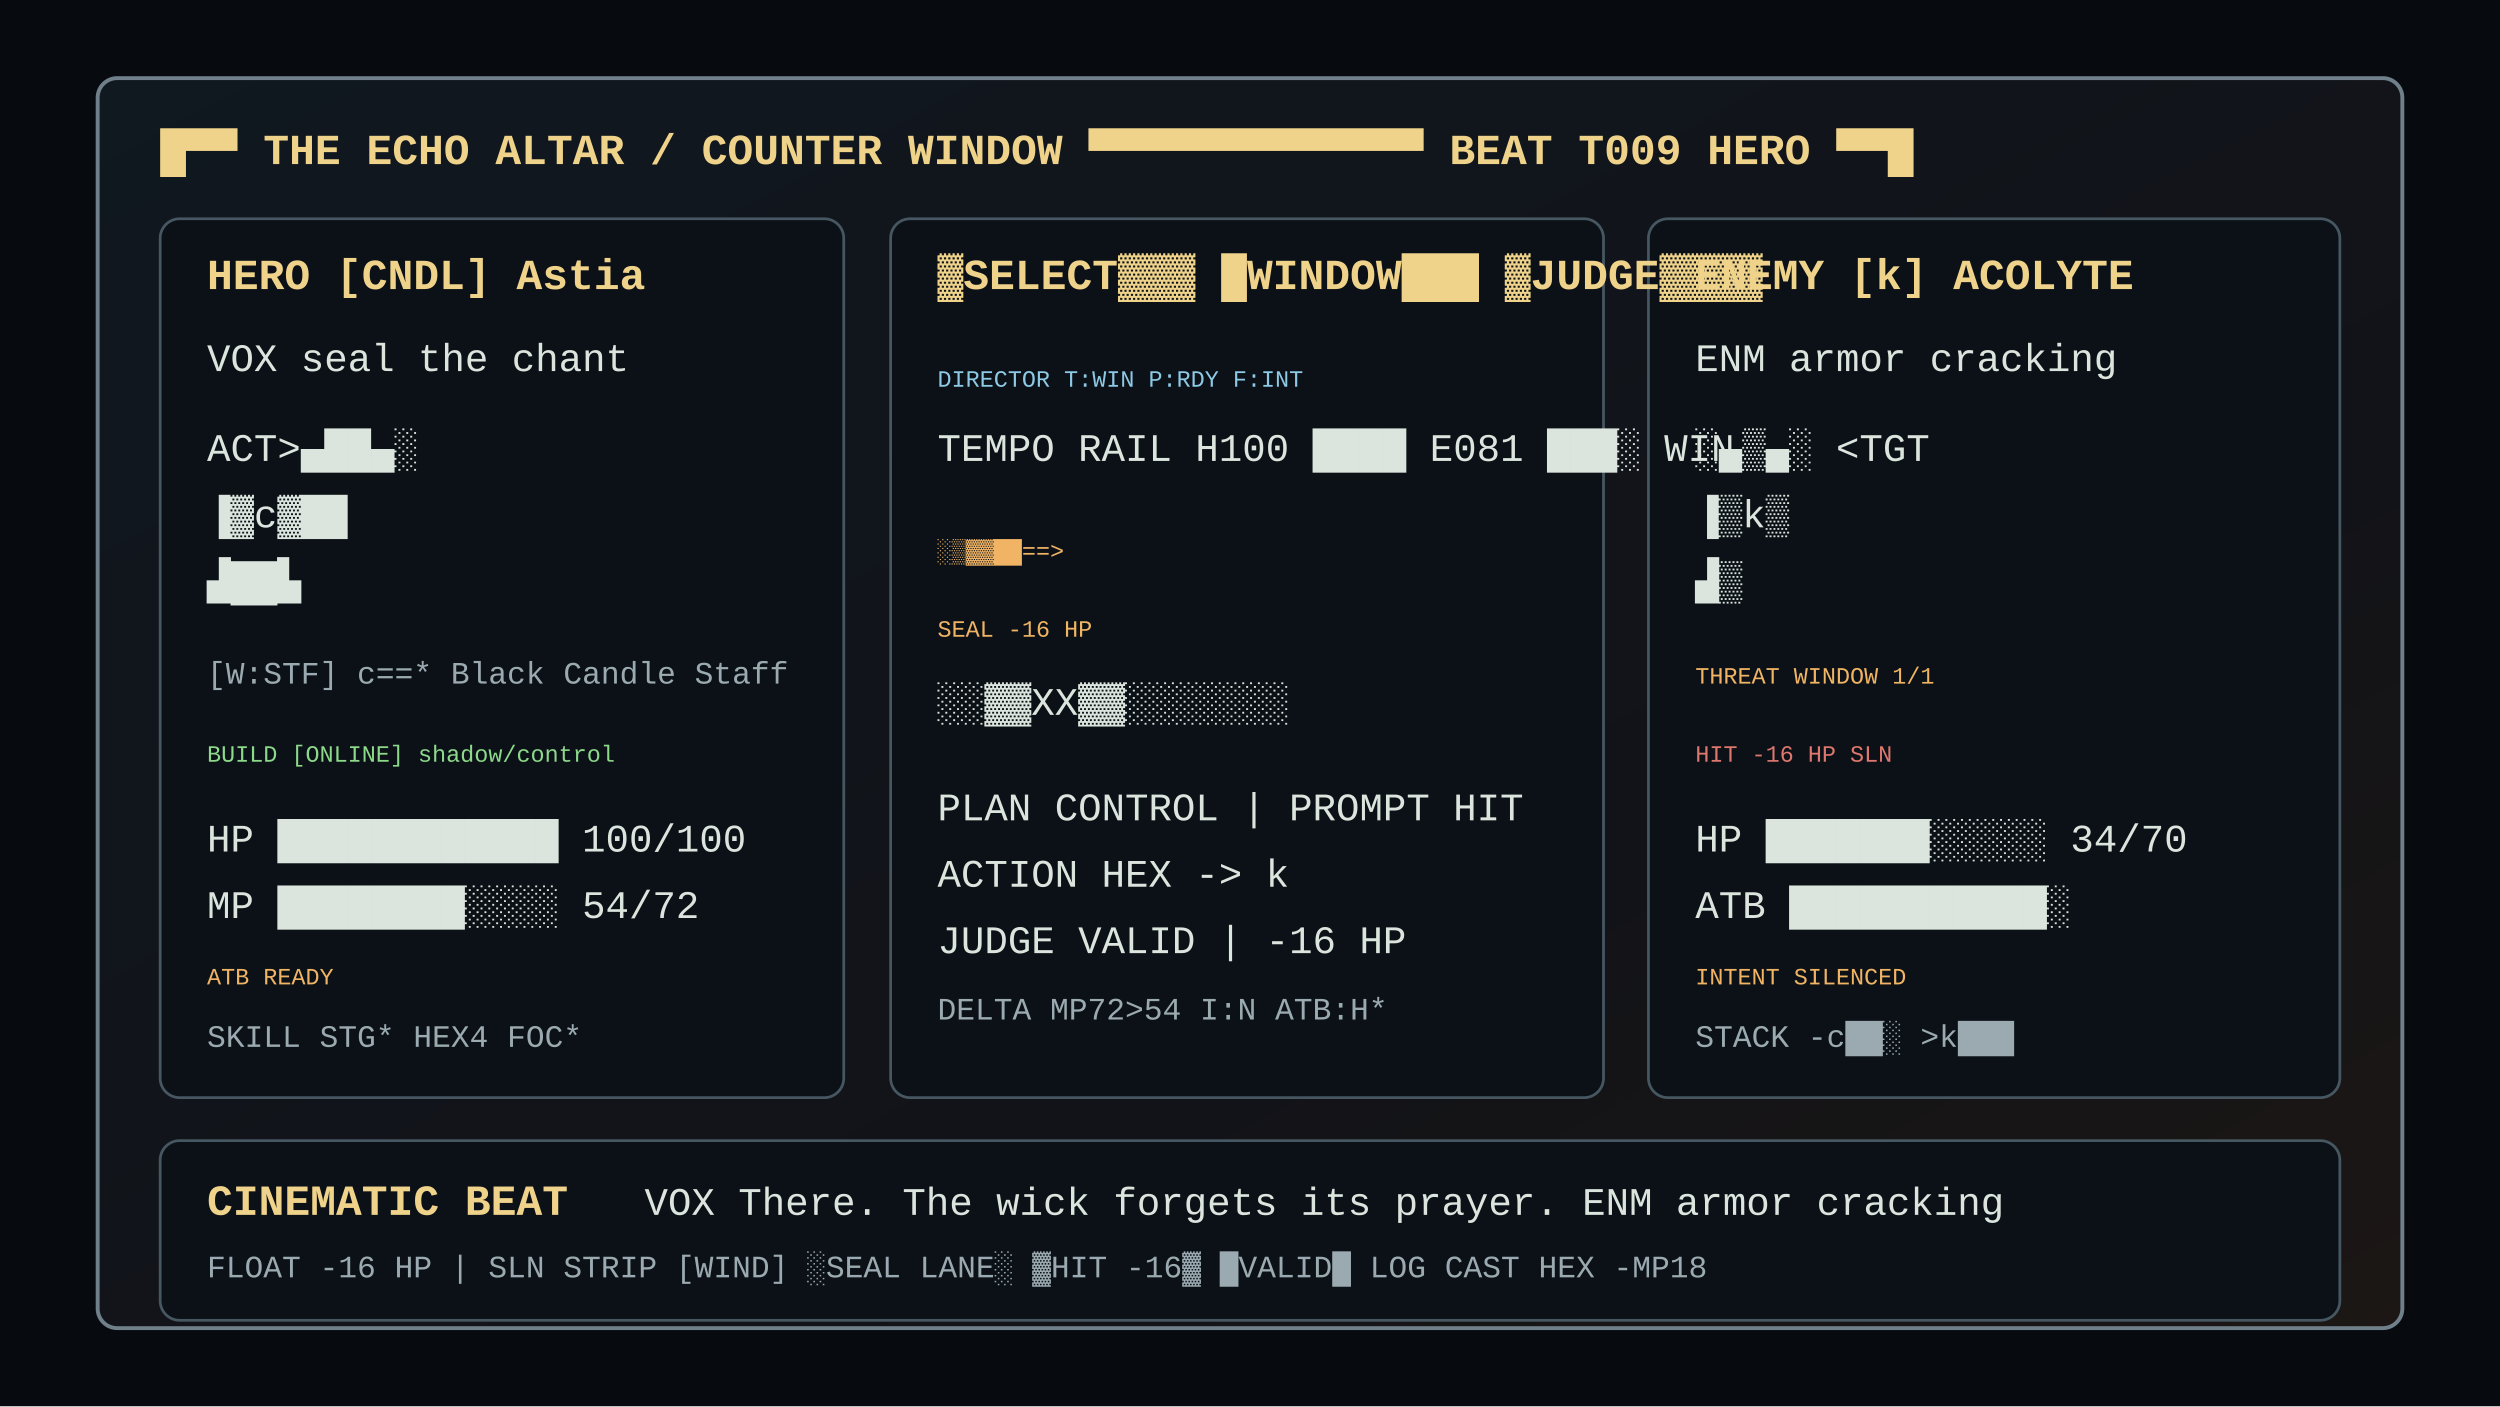
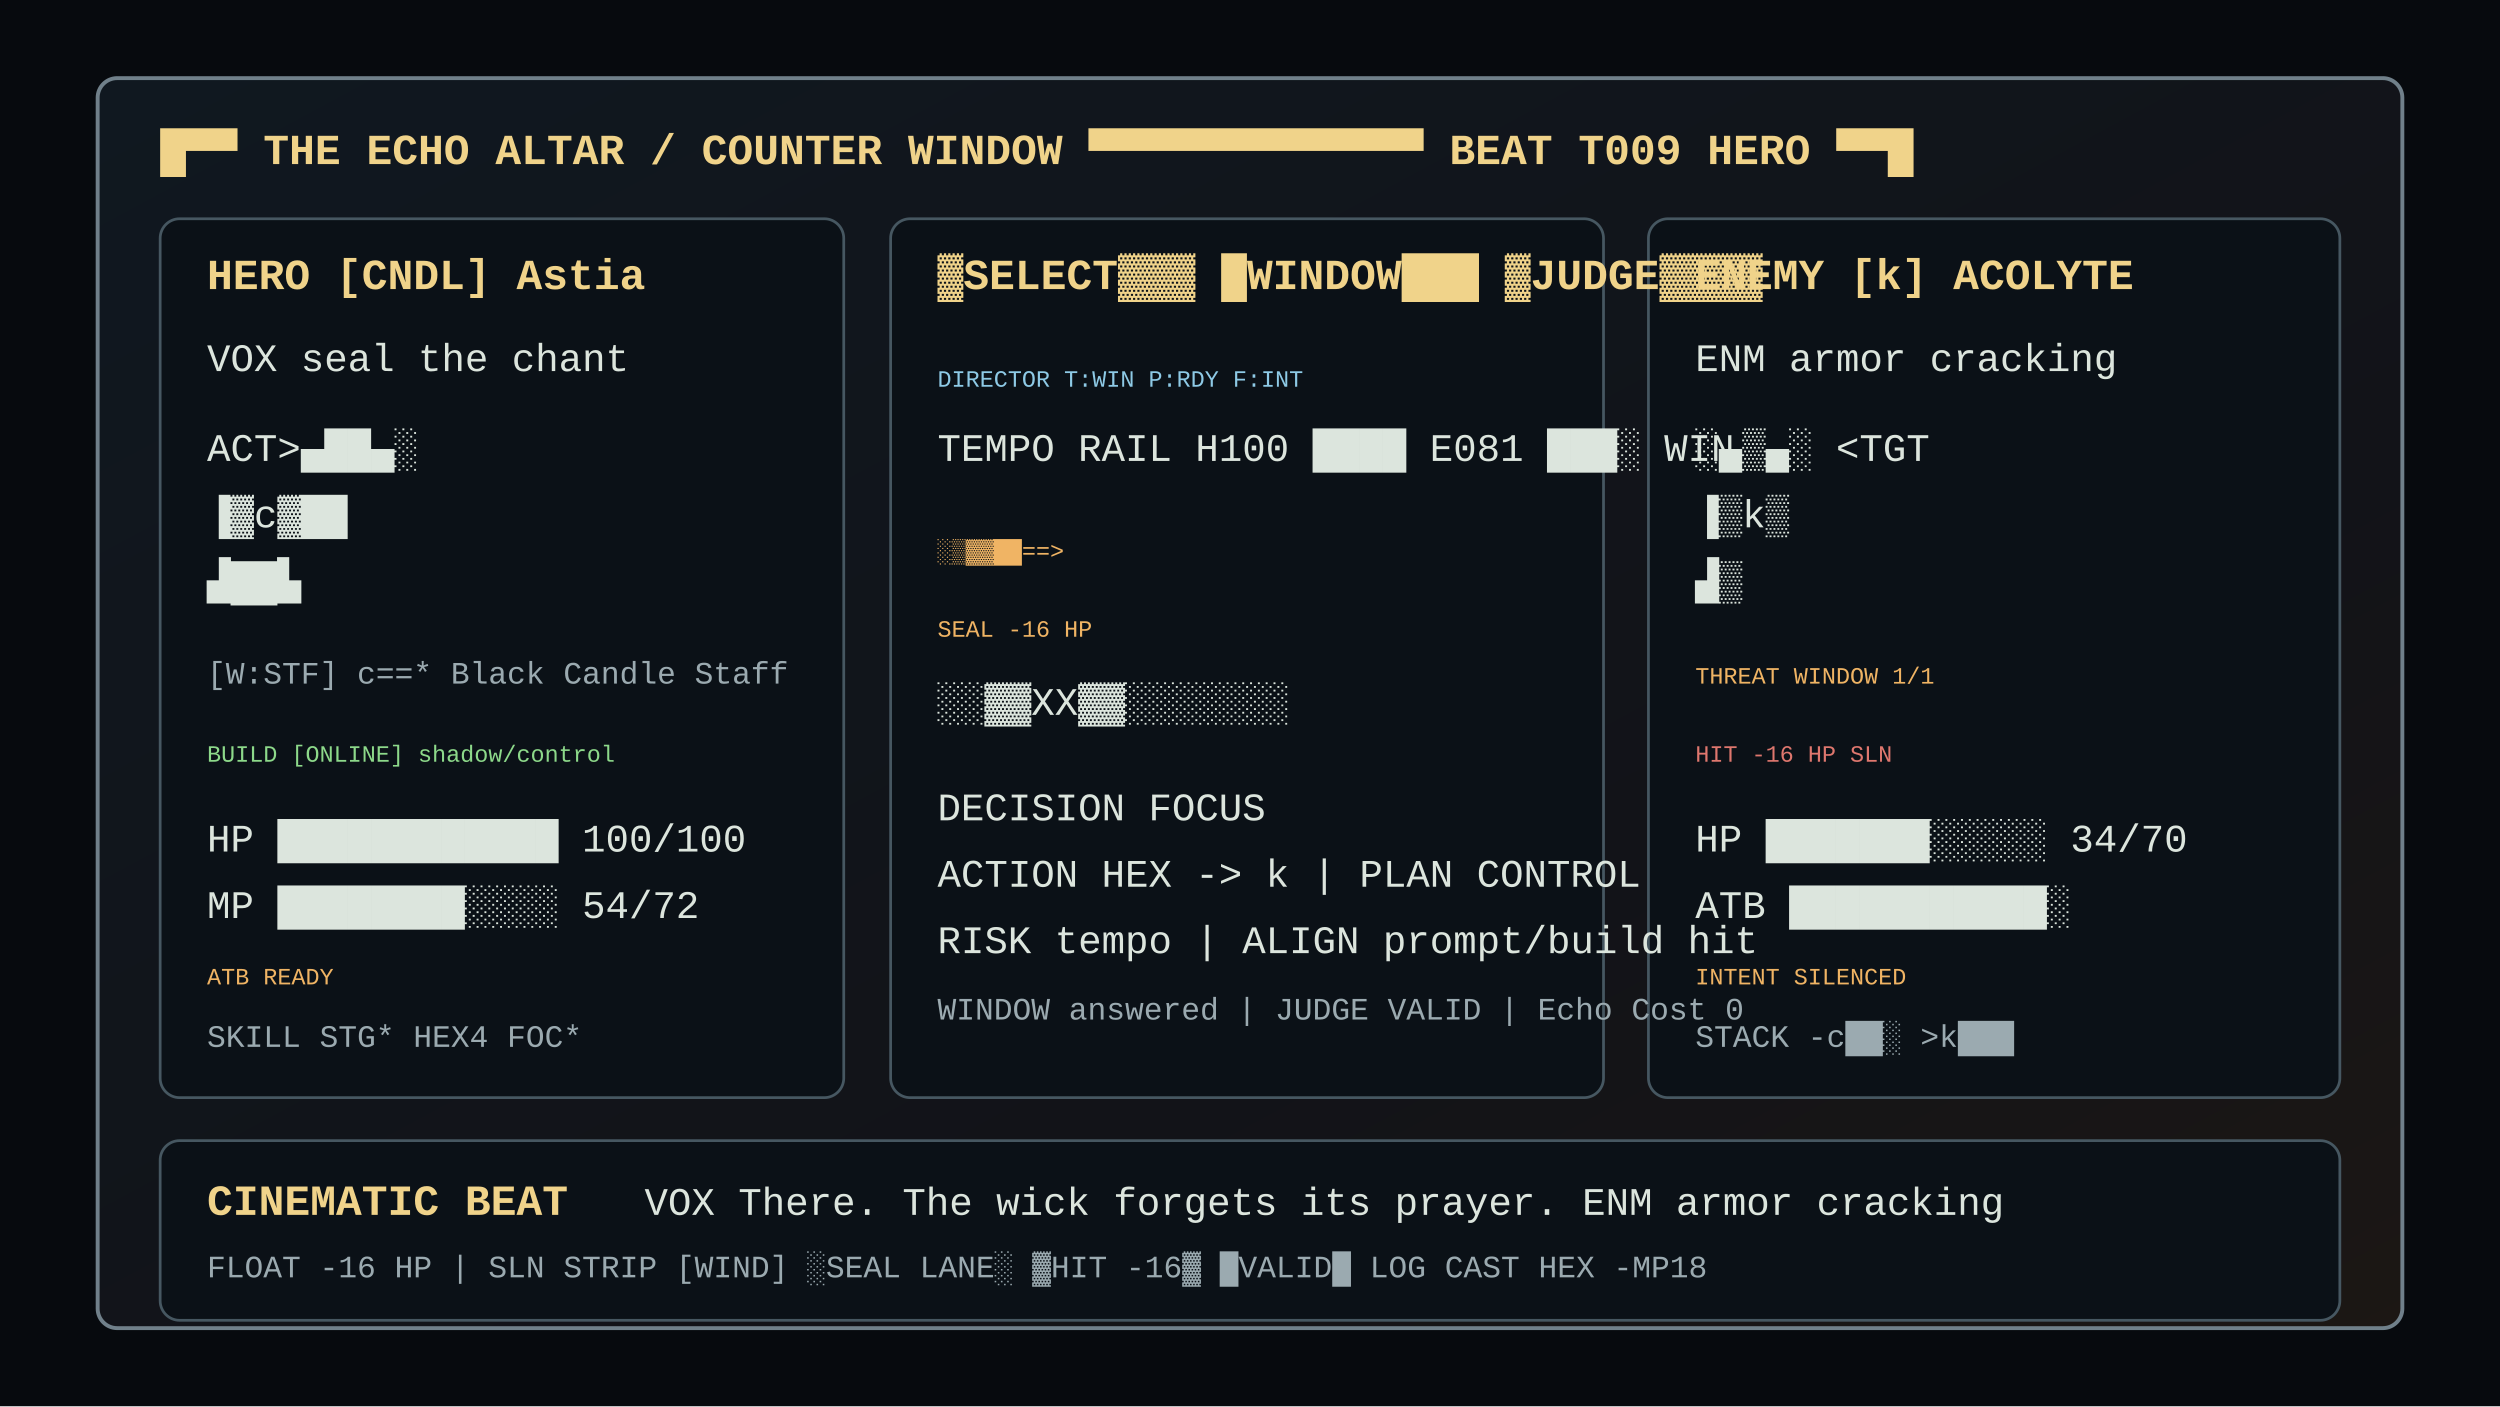
<svg xmlns="http://www.w3.org/2000/svg" width="1280" height="720" viewBox="0 0 1280 720" role="img" aria-labelledby="title desc">
  <defs>
    <linearGradient id="terminal" x1="0" x2="1" y1="0" y2="1">
      <stop offset="0" stop-color="#101820" />
      <stop offset="0.65" stop-color="#121318" />
      <stop offset="1" stop-color="#1c1714" />
    </linearGradient>
    <style>
      .mono { font-family: ui-monospace, SFMono-Regular, Menlo, Consolas, "Liberation Mono", monospace; }
      .top { font-size: 22px; fill: #f0d38a; font-weight: 700; }
      .text { font-size: 20px; fill: #dce5dd; }
      .small { font-size: 16px; fill: #9baab0; }
      .green { fill: #8dd98a; }
      .red { fill: #df776e; }
      .gold { fill: #f0b464; }
      .cyan { fill: #8ecae6; }
      .panel { fill: #0b1117; stroke: #465761; stroke-width: 1.4; rx: 10; }
      .stage { fill: url(#terminal); stroke: #70808a; stroke-width: 2; rx: 10; }
      .muted { fill: #65737a; }
    </style>
  </defs>
  <rect width="1280" height="720" fill="#070a0e" />
  <rect x="50" y="40" width="1180" height="640" class="stage" />
  <text x="82" y="84" class="mono top">█▀▀ THE ECHO ALTAR / COUNTER WINDOW ▀▀▀▀▀▀▀▀▀▀▀▀▀ BEAT T009 HERO ▀▀█</text>
  <rect x="82" y="112" width="350" height="450" class="panel" />
  <rect x="456" y="112" width="365" height="450" class="panel" />
  <rect x="844" y="112" width="354" height="450" class="panel" />
  <text x="106" y="148" class="mono top">HERO [CNDL] Astia</text>
  <text x="480" y="148" class="mono top">▓SELECT▓▓▓ █WINDOW███ ▓JUDGE▓▓▓▓</text>
  <text x="868" y="148" class="mono top">ENEMY [k] ACOLYTE</text>
  <text x="106" y="190" class="mono text">VOX seal the chant</text>
  <text x="106" y="236" class="mono text">ACT&gt;▄██▄░</text>
  <text x="106" y="270" class="mono text">   ▐▓c▓██</text>
  <text x="106" y="304" class="mono text">    ▟██▙</text>
  <text x="106" y="350" class="mono small">[W:STF] c==*  Black Candle Staff</text>
  <text x="106" y="390" class="mono green">BUILD [ONLINE] shadow/control</text>
  <text x="106" y="436" class="mono text">HP ████████████ 100/100</text>
  <text x="106" y="470" class="mono text">MP ████████░░░░ 54/72</text>
  <text x="106" y="504" class="mono gold">ATB READY</text>
  <text x="106" y="536" class="mono small">SKILL STG* HEX4 FOC*</text>
  <text x="480" y="198" class="mono cyan">DIRECTOR T:WIN P:RDY F:INT</text>
  <text x="480" y="236" class="mono text">TEMPO RAIL H100 ████ E081 ███░ WIN</text>
  <text x="480" y="286" class="mono gold">        ░▒▓▓██==&gt;</text>
  <text x="480" y="326" class="mono gold">        SEAL -16 HP</text>
  <text x="480" y="366" class="mono text">        ░░▓▓XX▓▓░░░░░░░</text>
-   <text x="480" y="420" class="mono text">PLAN CONTROL | PROMPT HIT</text>
-   <text x="480" y="454" class="mono text">ACTION HEX -&gt; k</text>
-   <text x="480" y="488" class="mono text">JUDGE  VALID | -16 HP</text>
-   <text x="480" y="522" class="mono small">DELTA MP72&gt;54 I:N ATB:H*</text>
+   <text x="480" y="420" class="mono text">DECISION FOCUS</text>
+   <text x="480" y="454" class="mono text">ACTION HEX -&gt; k | PLAN CONTROL</text>
+   <text x="480" y="488" class="mono text">RISK tempo | ALIGN prompt/build hit</text>
+   <text x="480" y="522" class="mono small">WINDOW answered | JUDGE VALID | Echo Cost 0</text>
  <text x="868" y="190" class="mono text">ENM armor cracking</text>
  <text x="868" y="236" class="mono text">     ░▄▒▄░       &lt;TGT</text>
  <text x="868" y="270" class="mono text">      ▐▒k▒</text>
  <text x="868" y="304" class="mono text">       ▟▒</text>
  <text x="868" y="350" class="mono gold">THREAT WINDOW 1/1</text>
  <text x="868" y="390" class="mono red">HIT -16 HP SLN</text>
  <text x="868" y="436" class="mono text">HP ███████░░░░░ 34/70</text>
  <text x="868" y="470" class="mono text">ATB ███████████░</text>
  <text x="868" y="504" class="mono gold">INTENT SILENCED</text>
  <text x="868" y="536" class="mono small">STACK -c██░ &gt;k███</text>
  <rect x="82" y="584" width="1116" height="92" class="panel" />
  <text x="106" y="622" class="mono top">CINEMATIC BEAT</text>
  <text x="330" y="622" class="mono text">VOX There. The wick forgets its prayer.  ENM armor cracking</text>
  <text x="106" y="654" class="mono small">FLOAT -16 HP | SLN   STRIP [WIND] ░SEAL LANE░ ▓HIT -16▓ █VALID█   LOG CAST HEX -MP18</text>
</svg>
